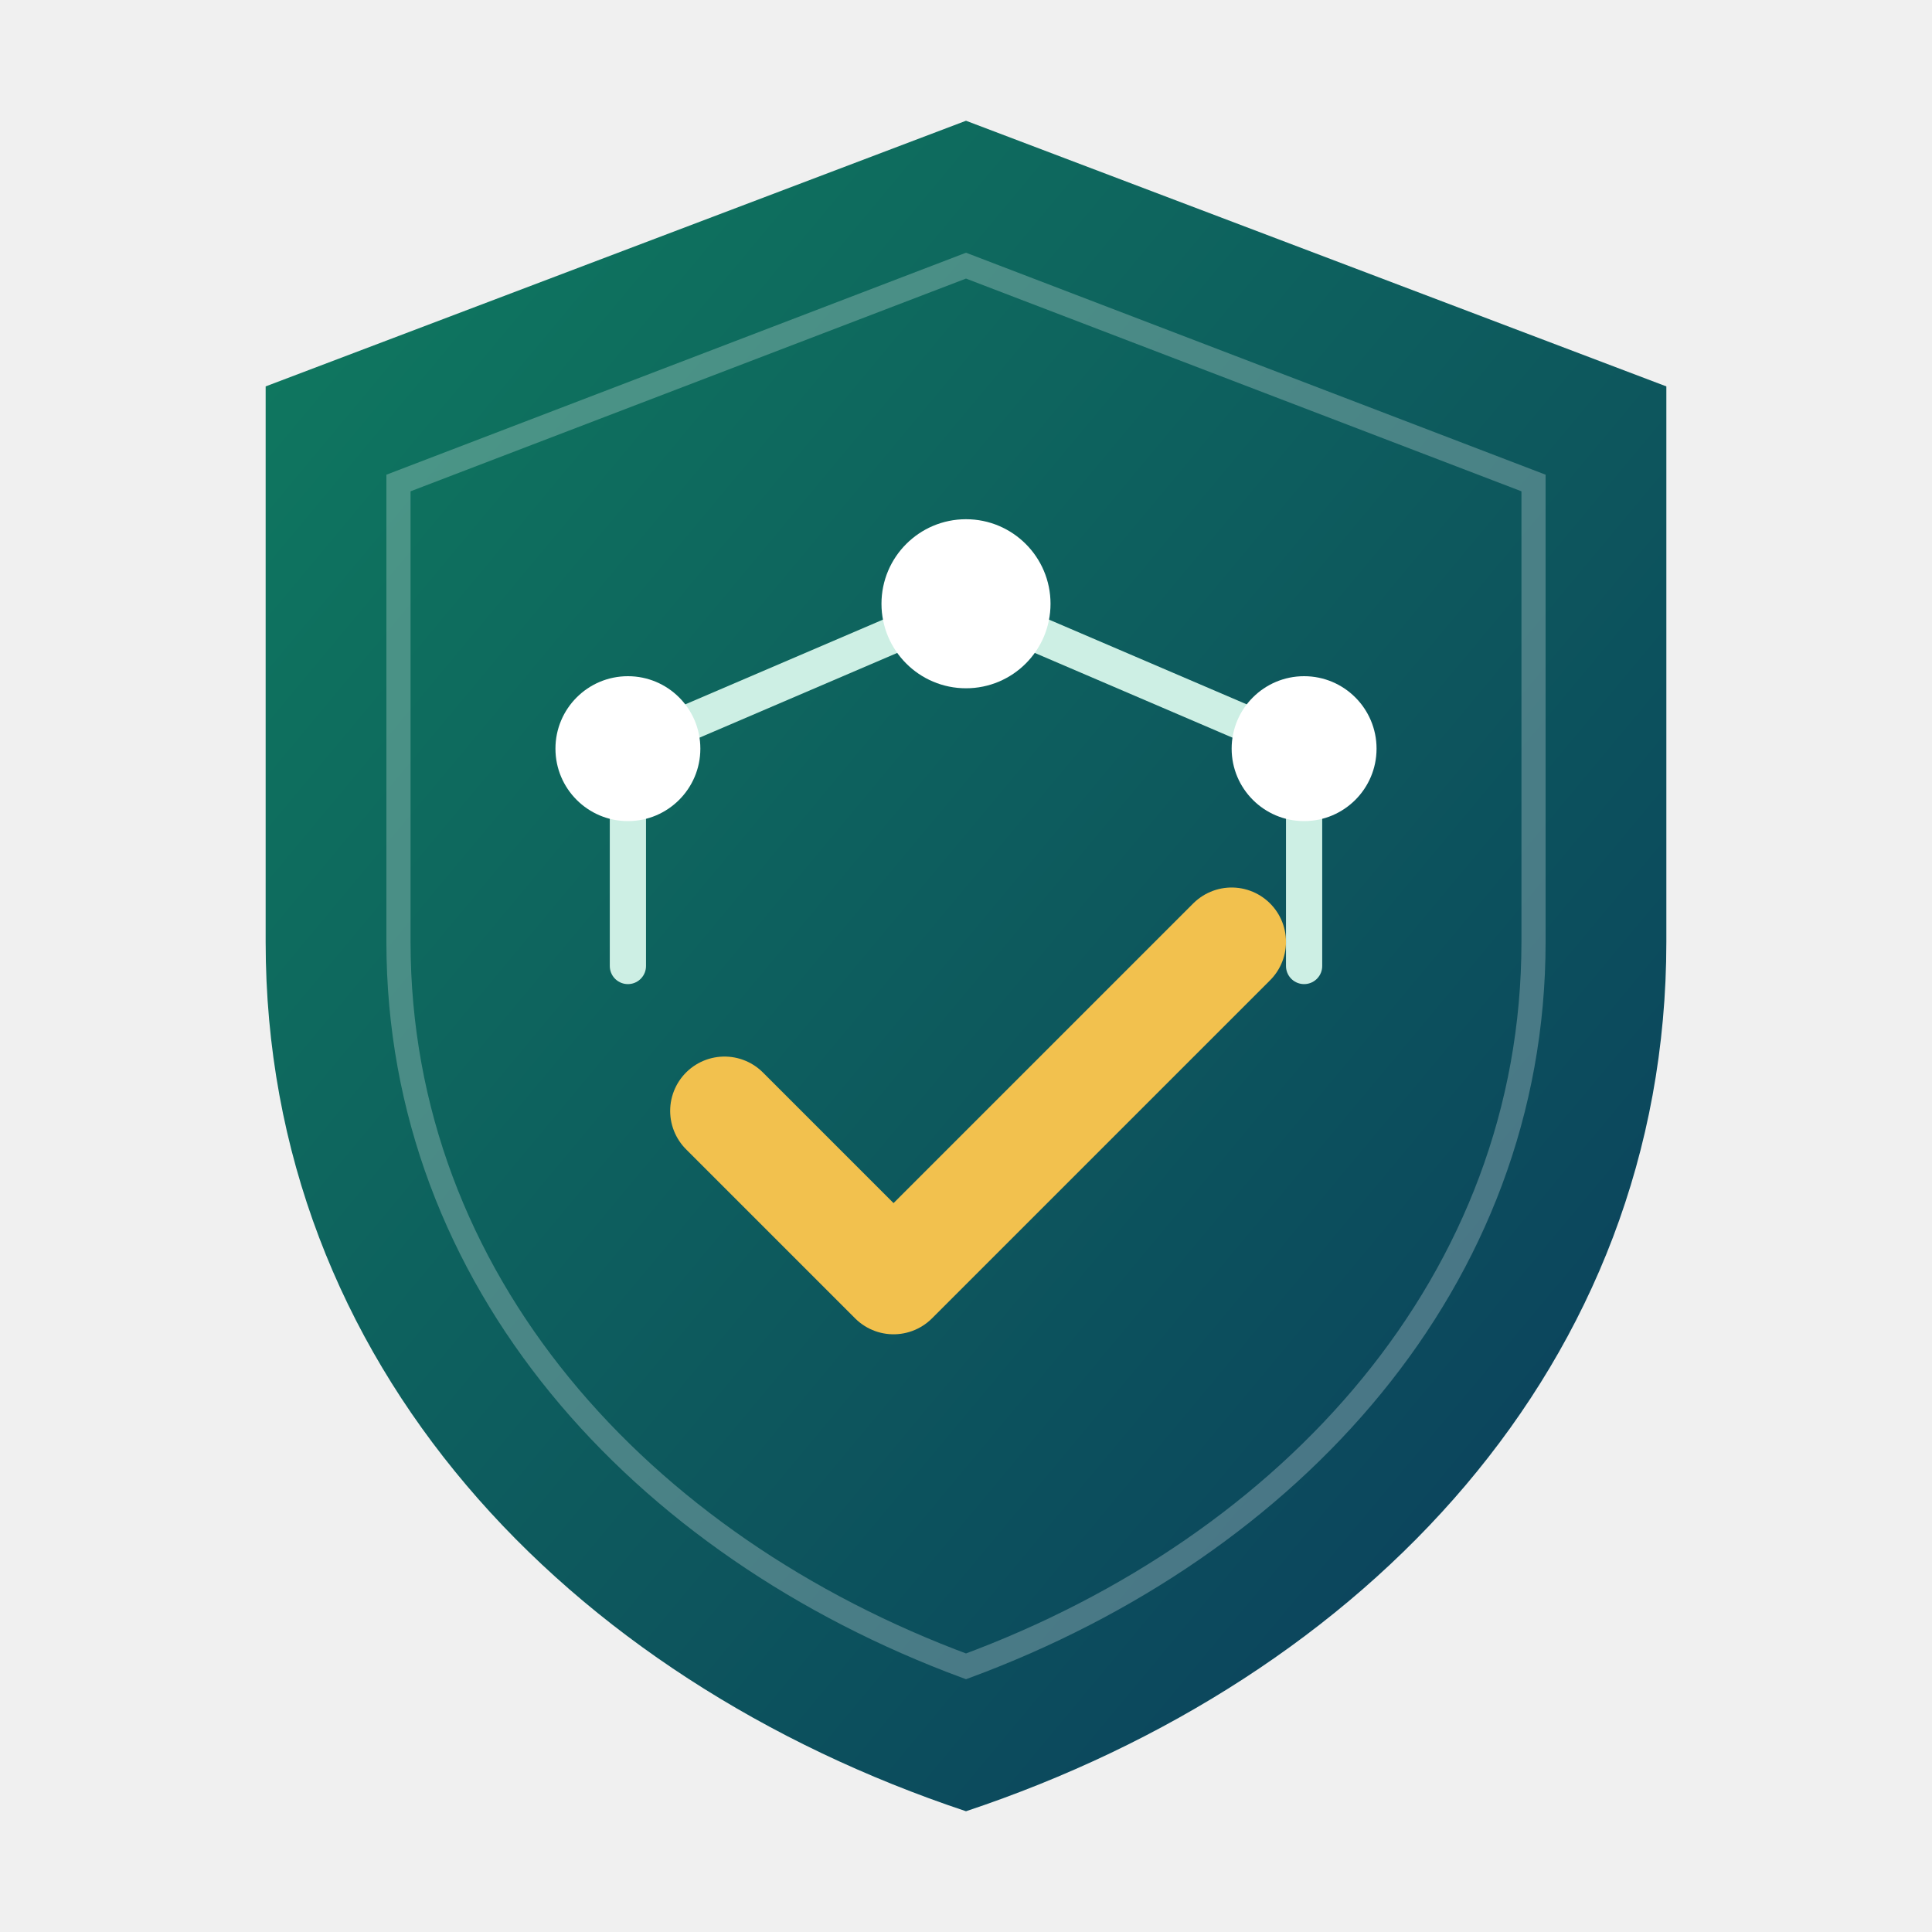
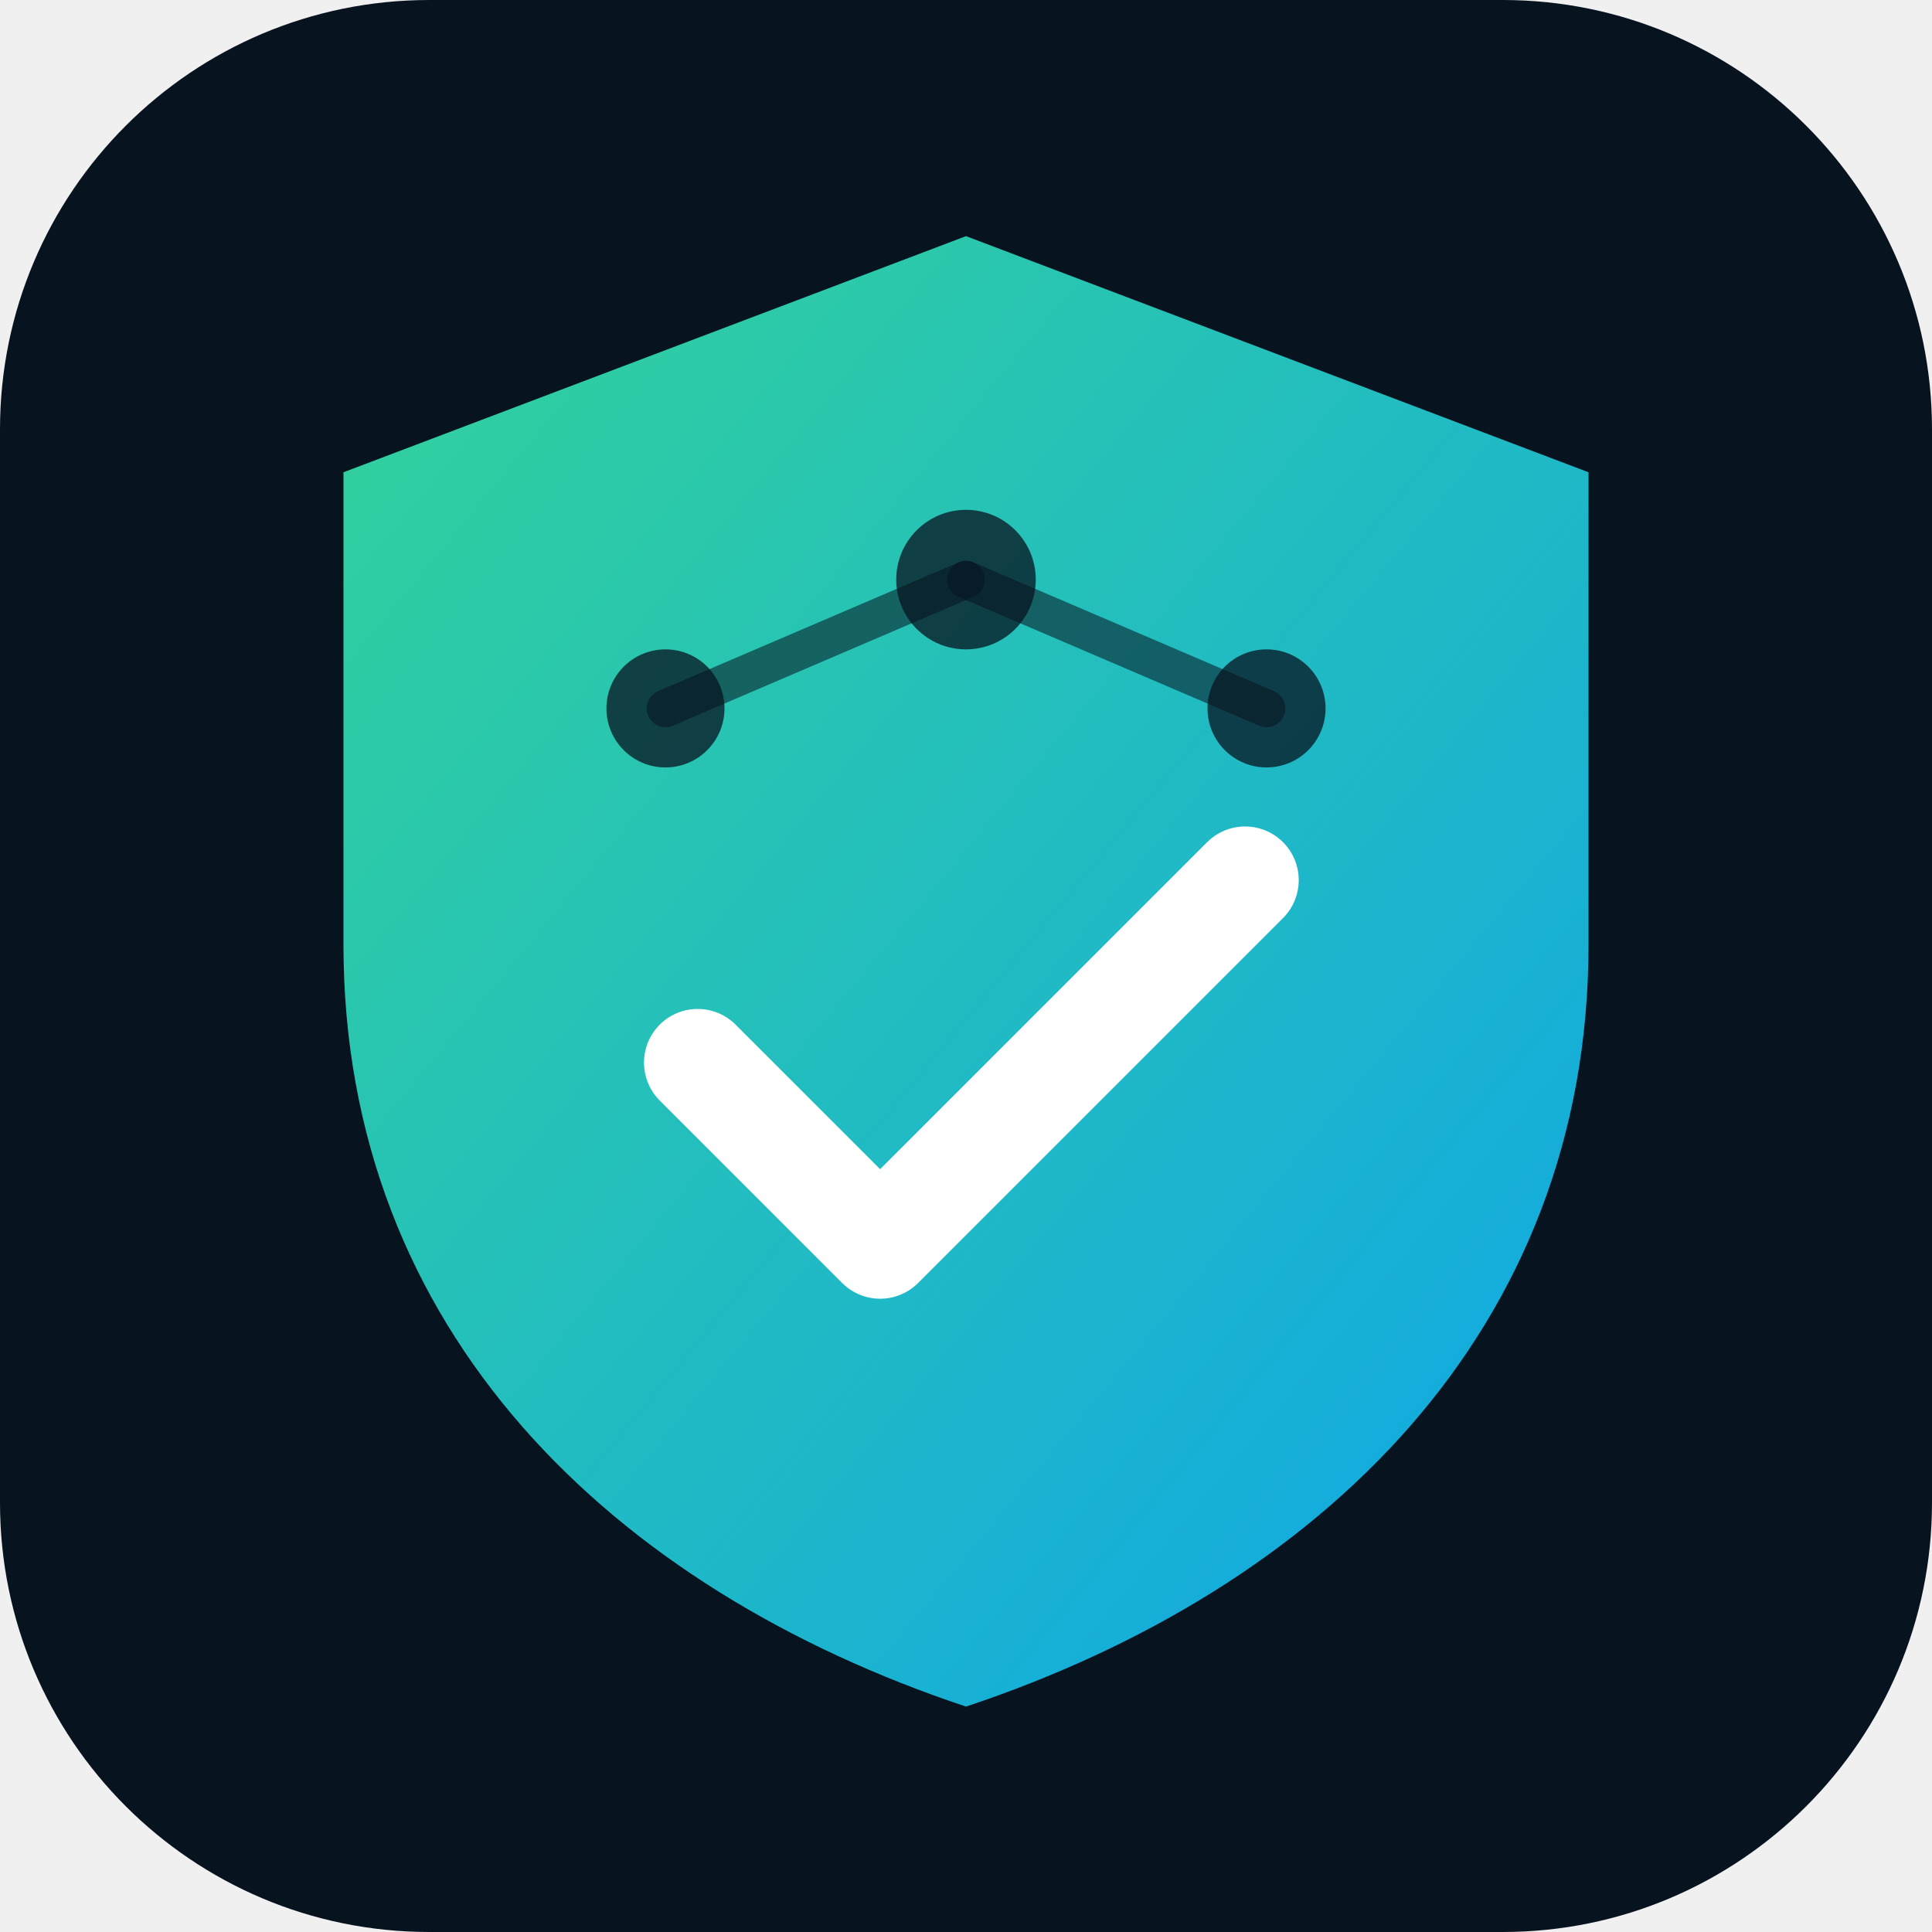
- <svg xmlns="http://www.w3.org/2000/svg" width="160" height="160" viewBox="0 0 160 160" role="img" aria-label="SBP AML/CFT Compliance Automation logo">
+ <svg xmlns="http://www.w3.org/2000/svg" width="180" height="180" viewBox="0 0 180 180" role="img" aria-label="SBP Compliance Automation logo">
  <defs>
-     <linearGradient id="g" x1="0" y1="0" x2="1" y2="1">
-       <stop offset="0" stop-color="#0F7B5F" />
-       <stop offset="1" stop-color="#0B3B5C" />
+     <linearGradient id="shield" x1="0" y1="0" x2="1" y2="1">
+       <stop offset="0" stop-color="#34D399" />
+       <stop offset="1" stop-color="#0EA5E9" />
    </linearGradient>
  </defs>
-   <path d="M80 10 L138 32 V78 C138 113 113 139 80 150 C47 139 22 113 22 78 V32 Z" fill="url(#g)" />
-   <path d="M80 22 L127 40 V78 C127 106 107 128 80 138 C53 128 33 106 33 78 V40 Z" fill="none" stroke="#FFFFFF" stroke-opacity="0.25" stroke-width="2" />
-   <g stroke="#CDEFE4" stroke-width="3" stroke-linecap="round">
-     <line x1="52" y1="62" x2="80" y2="50" />
-     <line x1="80" y1="50" x2="108" y2="62" />
-     <line x1="52" y1="62" x2="52" y2="80" />
-     <line x1="108" y1="62" x2="108" y2="80" />
+   <rect width="180" height="180" rx="40" fill="#07131F" />
+   <g transform="translate(0,0)">
+     <path d="M90 22 L148 44 V88 C148 124 123 148 90 159 C57 148 32 124 32 88 V44 Z" fill="url(#shield)" />
+     <g stroke="#07131F" stroke-opacity="0.55" stroke-width="3.5" stroke-linecap="round">
+       <line x1="62" y1="66" x2="90" y2="54" />
+       <line x1="90" y1="54" x2="118" y2="66" />
+     </g>
+     <g fill="#07131F" fill-opacity="0.75">
+       <circle cx="90" cy="54" r="6.5" />
+       <circle cx="62" cy="66" r="5.5" />
+       <circle cx="118" cy="66" r="5.5" />
+     </g>
+     <path d="M65 99 L82 116 L116 82" fill="none" stroke="#FFFFFF" stroke-width="10" stroke-linecap="round" stroke-linejoin="round" />
  </g>
-   <g fill="#FFFFFF">
-     <circle cx="80" cy="50" r="7" />
-     <circle cx="52" cy="62" r="6" />
-     <circle cx="108" cy="62" r="6" />
-   </g>
-   <path d="M60 92 L74 106 L102 78" fill="none" stroke="#F2C14E" stroke-width="9" stroke-linecap="round" stroke-linejoin="round" />
</svg>
